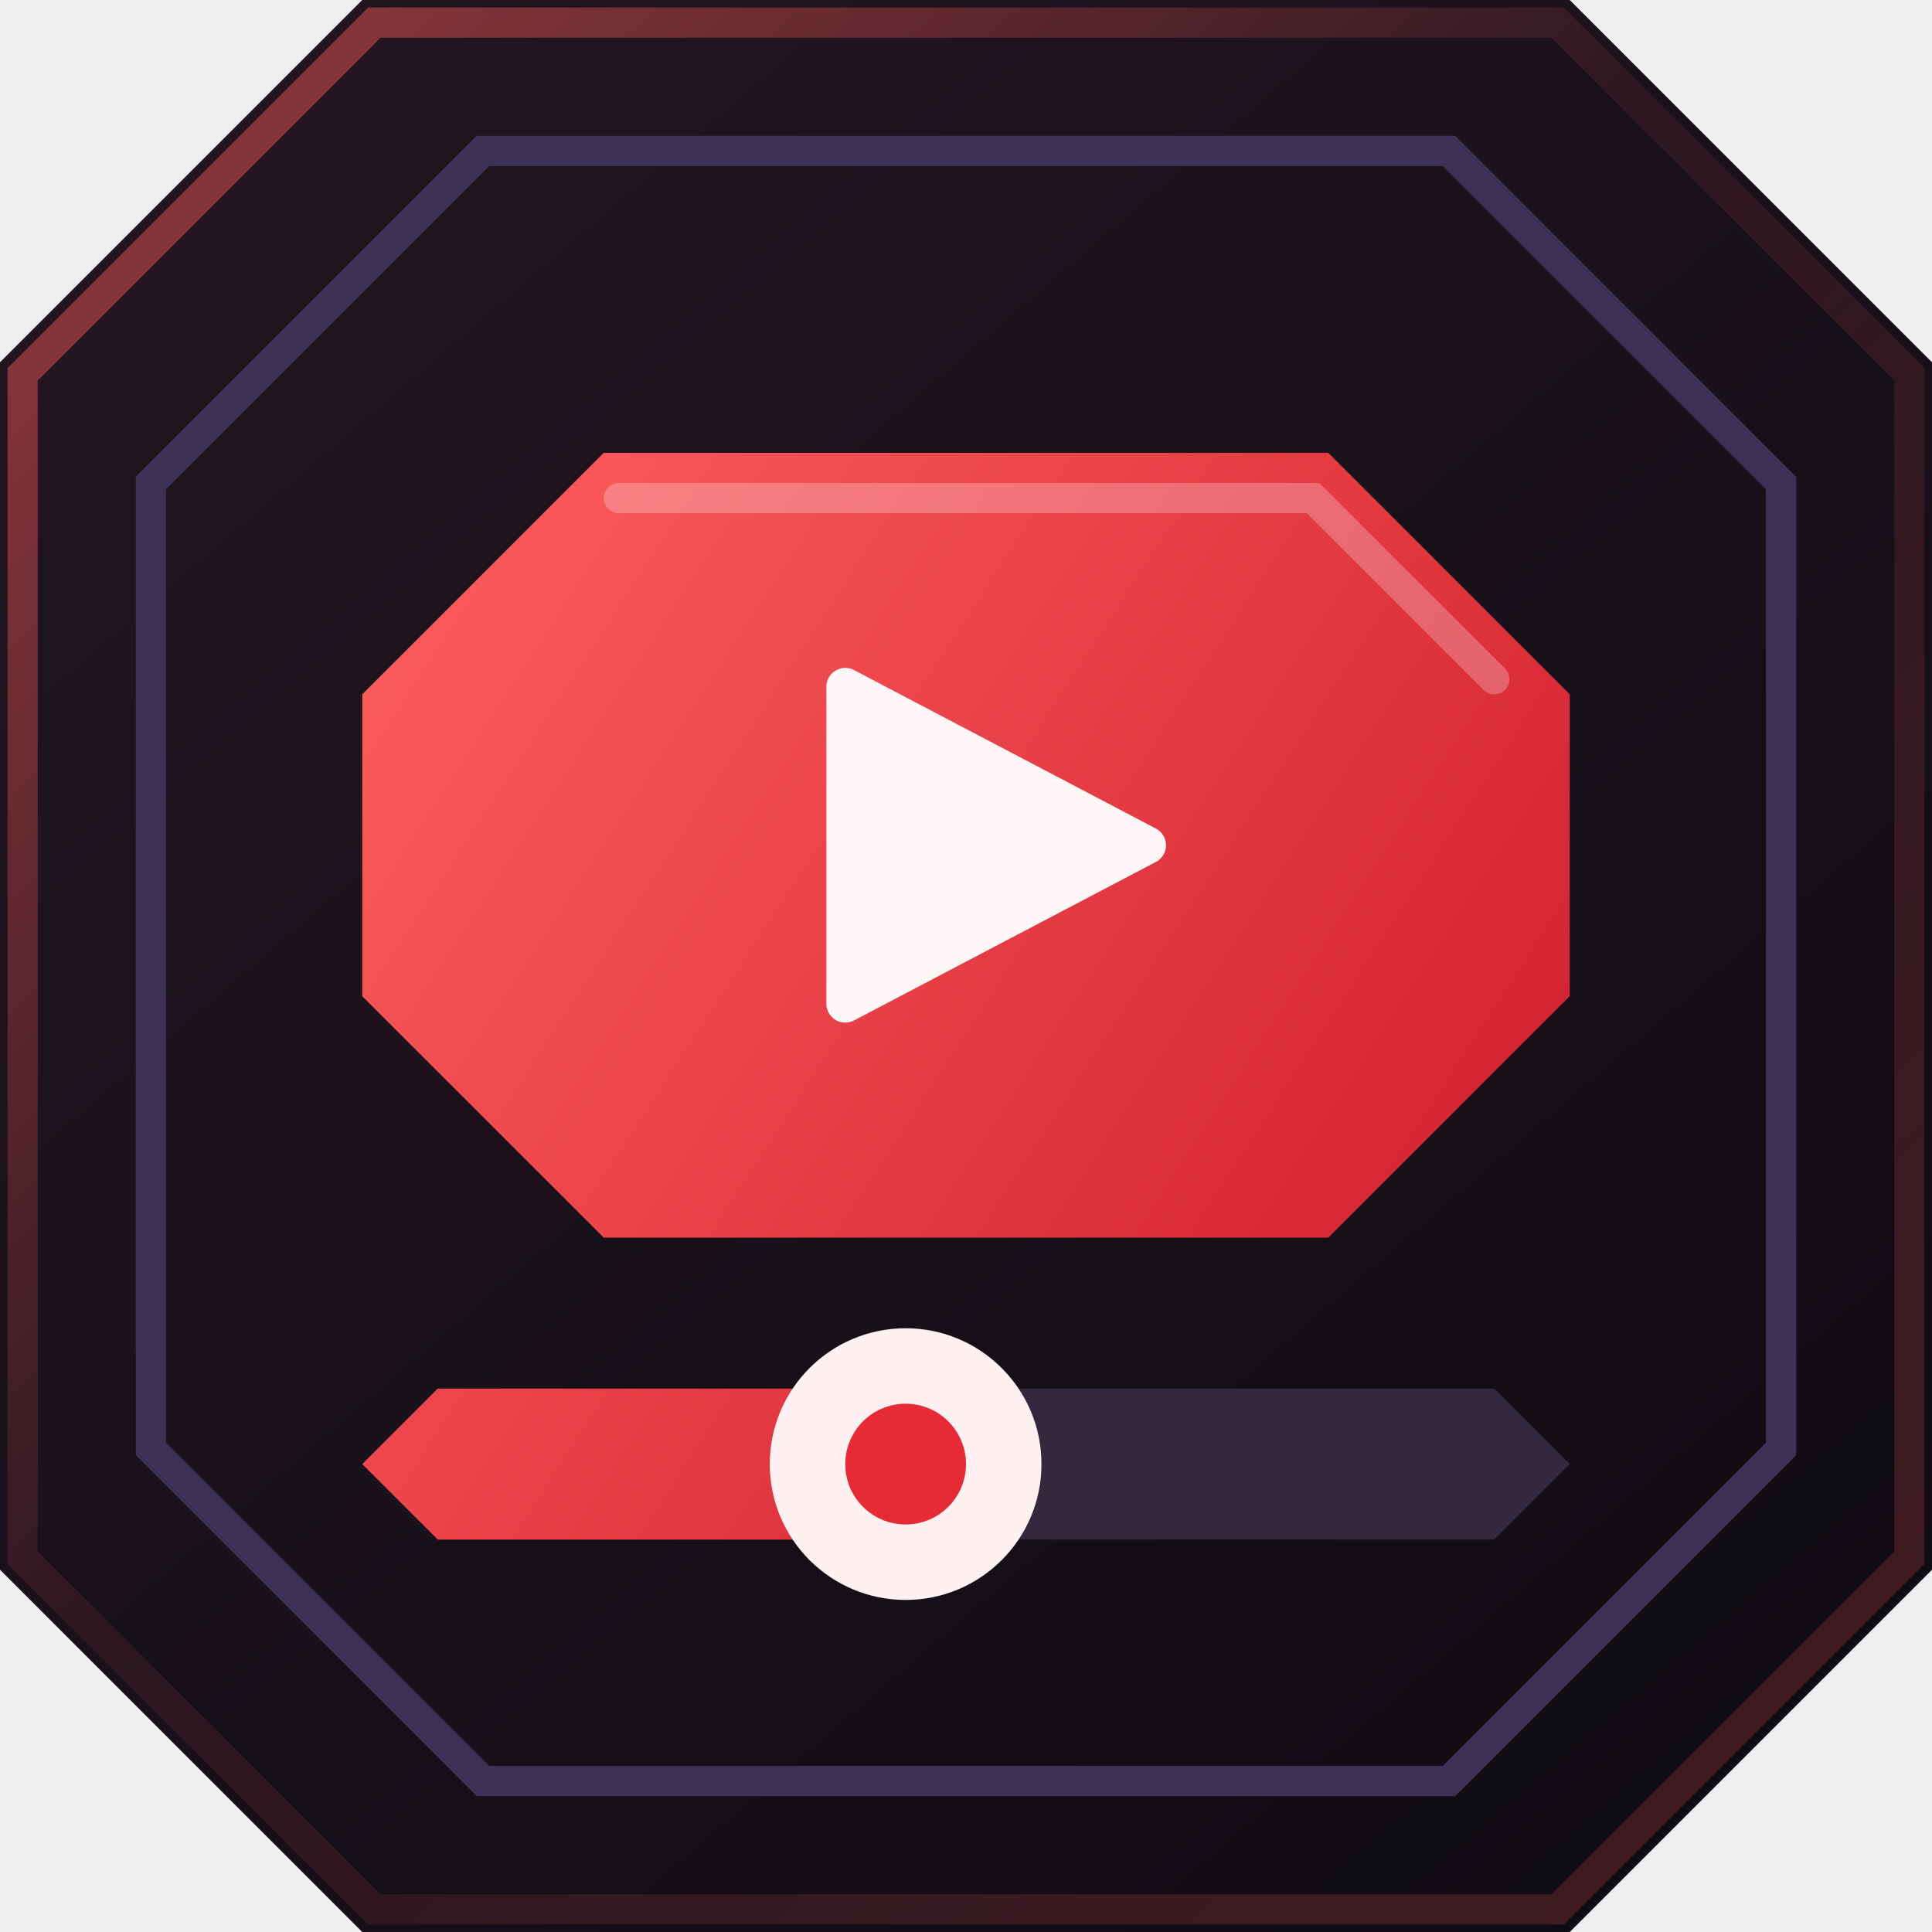
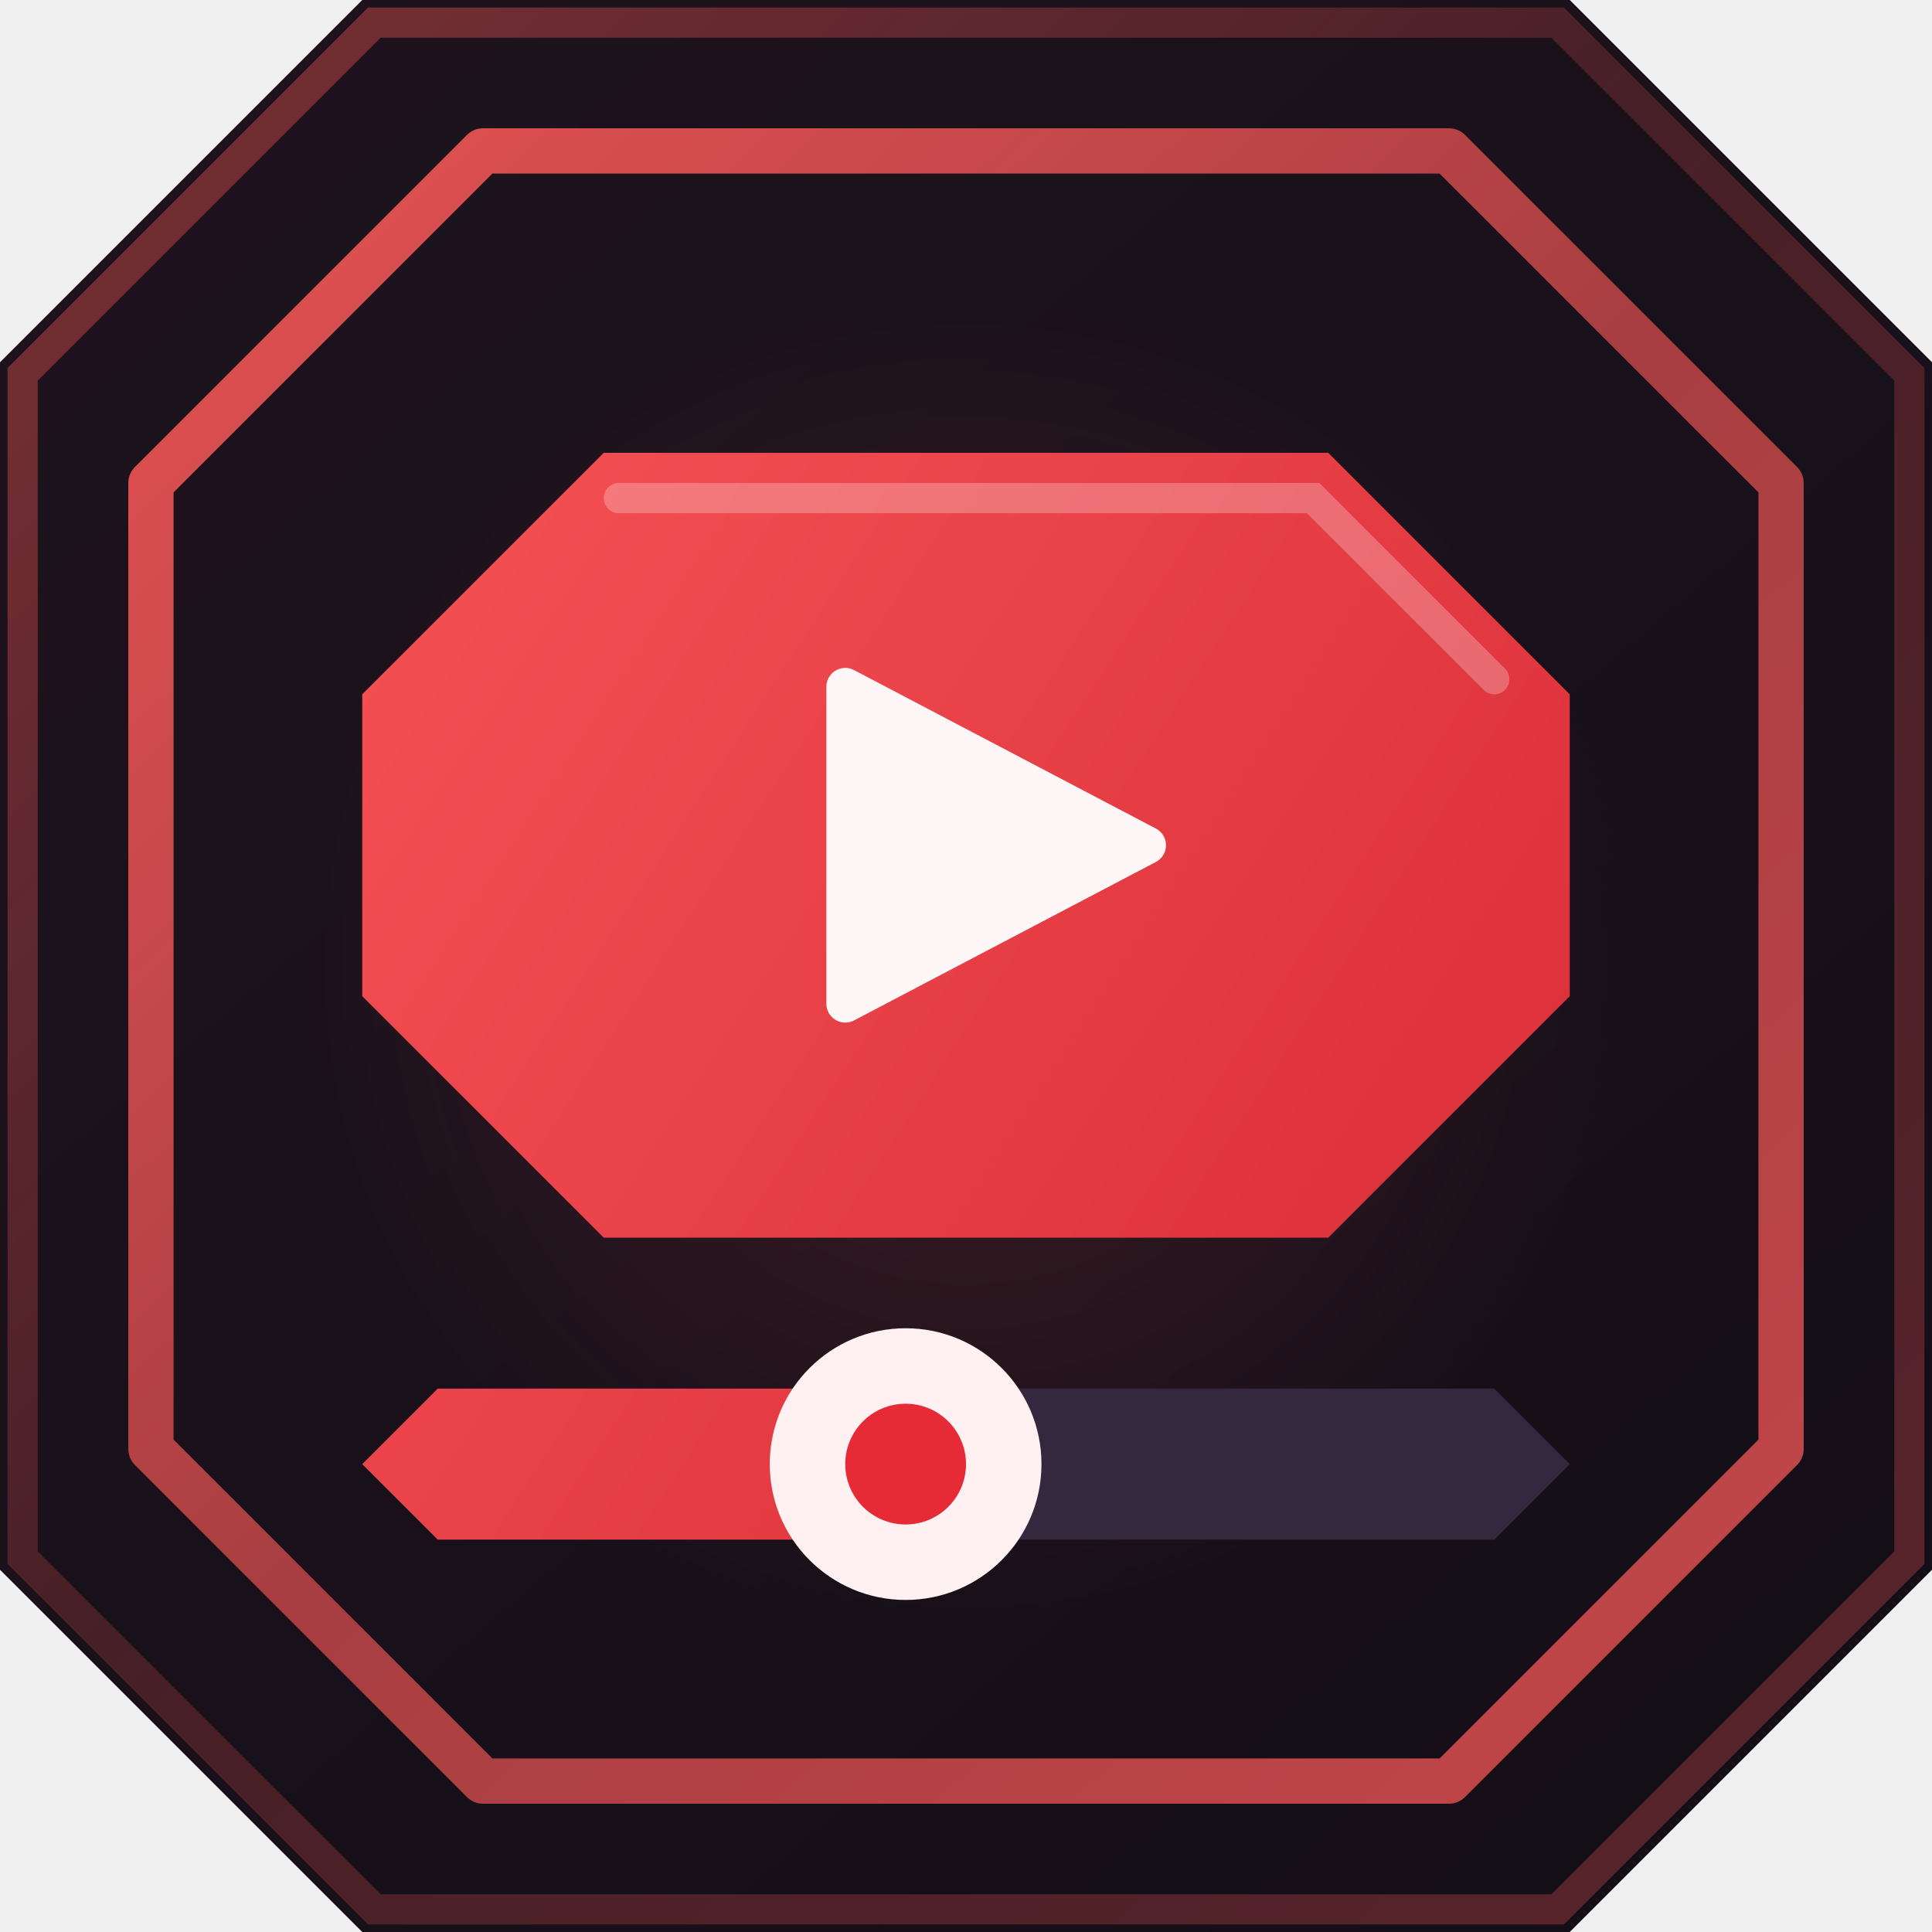
<svg xmlns="http://www.w3.org/2000/svg" viewBox="0 0 128 128" role="img" aria-label="YouTube Position Saver icon">
  <defs>
    <linearGradient id="red" x1="24" y1="30" x2="104" y2="82" gradientUnits="userSpaceOnUse">
-       <stop offset="0" stop-color="#FF6060" />
-       <stop offset="1" stop-color="#D01F2E" />
+       <stop offset="0" stop-color="#F55255" />
+       <stop offset="1" stop-color="#DB2E39" />
    </linearGradient>
    <linearGradient id="bg" x1="16" y1="8" x2="112" y2="120" gradientUnits="userSpaceOnUse">
-       <stop offset="0" stop-color="#221520" />
-       <stop offset="1" stop-color="#100c14" />
+       <stop offset="0" stop-color="#1E131D" />
+       <stop offset="1" stop-color="#140E17" />
    </linearGradient>
    <linearGradient id="rim" x1="0" y1="0" x2="128" y2="128" gradientUnits="userSpaceOnUse">
-       <stop offset="0" stop-color="#FF5A5A" stop-opacity="0.55" />
-       <stop offset="0.45" stop-color="#FF5A5A" stop-opacity="0.08" />
-       <stop offset="1" stop-color="#FF5A5A" stop-opacity="0.22" />
+       <stop offset="0" stop-color="#FF5A5A" stop-opacity="0.42" />
+       <stop offset="0.45" stop-color="#FF5A5A" stop-opacity="0.2" />
+       <stop offset="1" stop-color="#FF5A5A" stop-opacity="0.3" />
    </linearGradient>
+     <linearGradient id="frame" x1="10" y1="6" x2="118" y2="122" gradientUnits="userSpaceOnUse">
+       <stop offset="0" stop-color="#FF5A5A" stop-opacity="0.9" />
+       <stop offset="0.5" stop-color="#FF5A5A" stop-opacity="0.62" />
+       <stop offset="1" stop-color="#FF5A5A" stop-opacity="0.75" />
+     </linearGradient>
+     <radialGradient id="glow" cx="64" cy="64" r="44" gradientUnits="userSpaceOnUse">
+       <stop offset="0" stop-color="#FF5A5A" stop-opacity="0.16" />
+       <stop offset="1" stop-color="#FF5A5A" stop-opacity="0" />
+     </radialGradient>
  </defs>
  <path d="M24 0H104L128 24V104L104 128H24L0 104V24Z" fill="url(#bg)" />
  <path d="M24.8 1.5H103.2L126.5 24.8V103.2L103.2 126.5H24.8L1.5 103.2V24.8Z" fill="none" stroke="url(#rim)" stroke-width="2" />
-   <path d="M32 10H96L118 32V96L96 118H32L10 96V32Z" fill="none" stroke="#3e3157" stroke-width="2" />
+   <path d="M32 10H96L118 32V96L96 118H32L10 96V32Z" fill="none" stroke="url(#frame)" stroke-width="3.0" stroke-linejoin="round" />
+   <circle cx="64" cy="64" r="44" fill="url(#glow)" />
  <path d="M40 30H88L104 46V66L88 82H40L24 66V46Z" fill="url(#red)" />
  <path d="M41 33H87L99 45" fill="none" stroke="#FFFFFF" stroke-width="2" stroke-linecap="round" opacity="0.25" />
  <path d="M56 45.5L76 56L56 66.5Z" fill="#FFF7F7" stroke="#FFF7F7" stroke-width="2.5" stroke-linejoin="round" />
  <path d="M29 92H99L104 97L99 102H29L24 97Z" fill="#34283f" />
  <path d="M29 92H60V102H29L24 97Z" fill="url(#red)" />
  <circle cx="60" cy="97" r="9" fill="#FFF1F1" />
  <circle cx="60" cy="97" r="4" fill="#E62A36" />
</svg>
